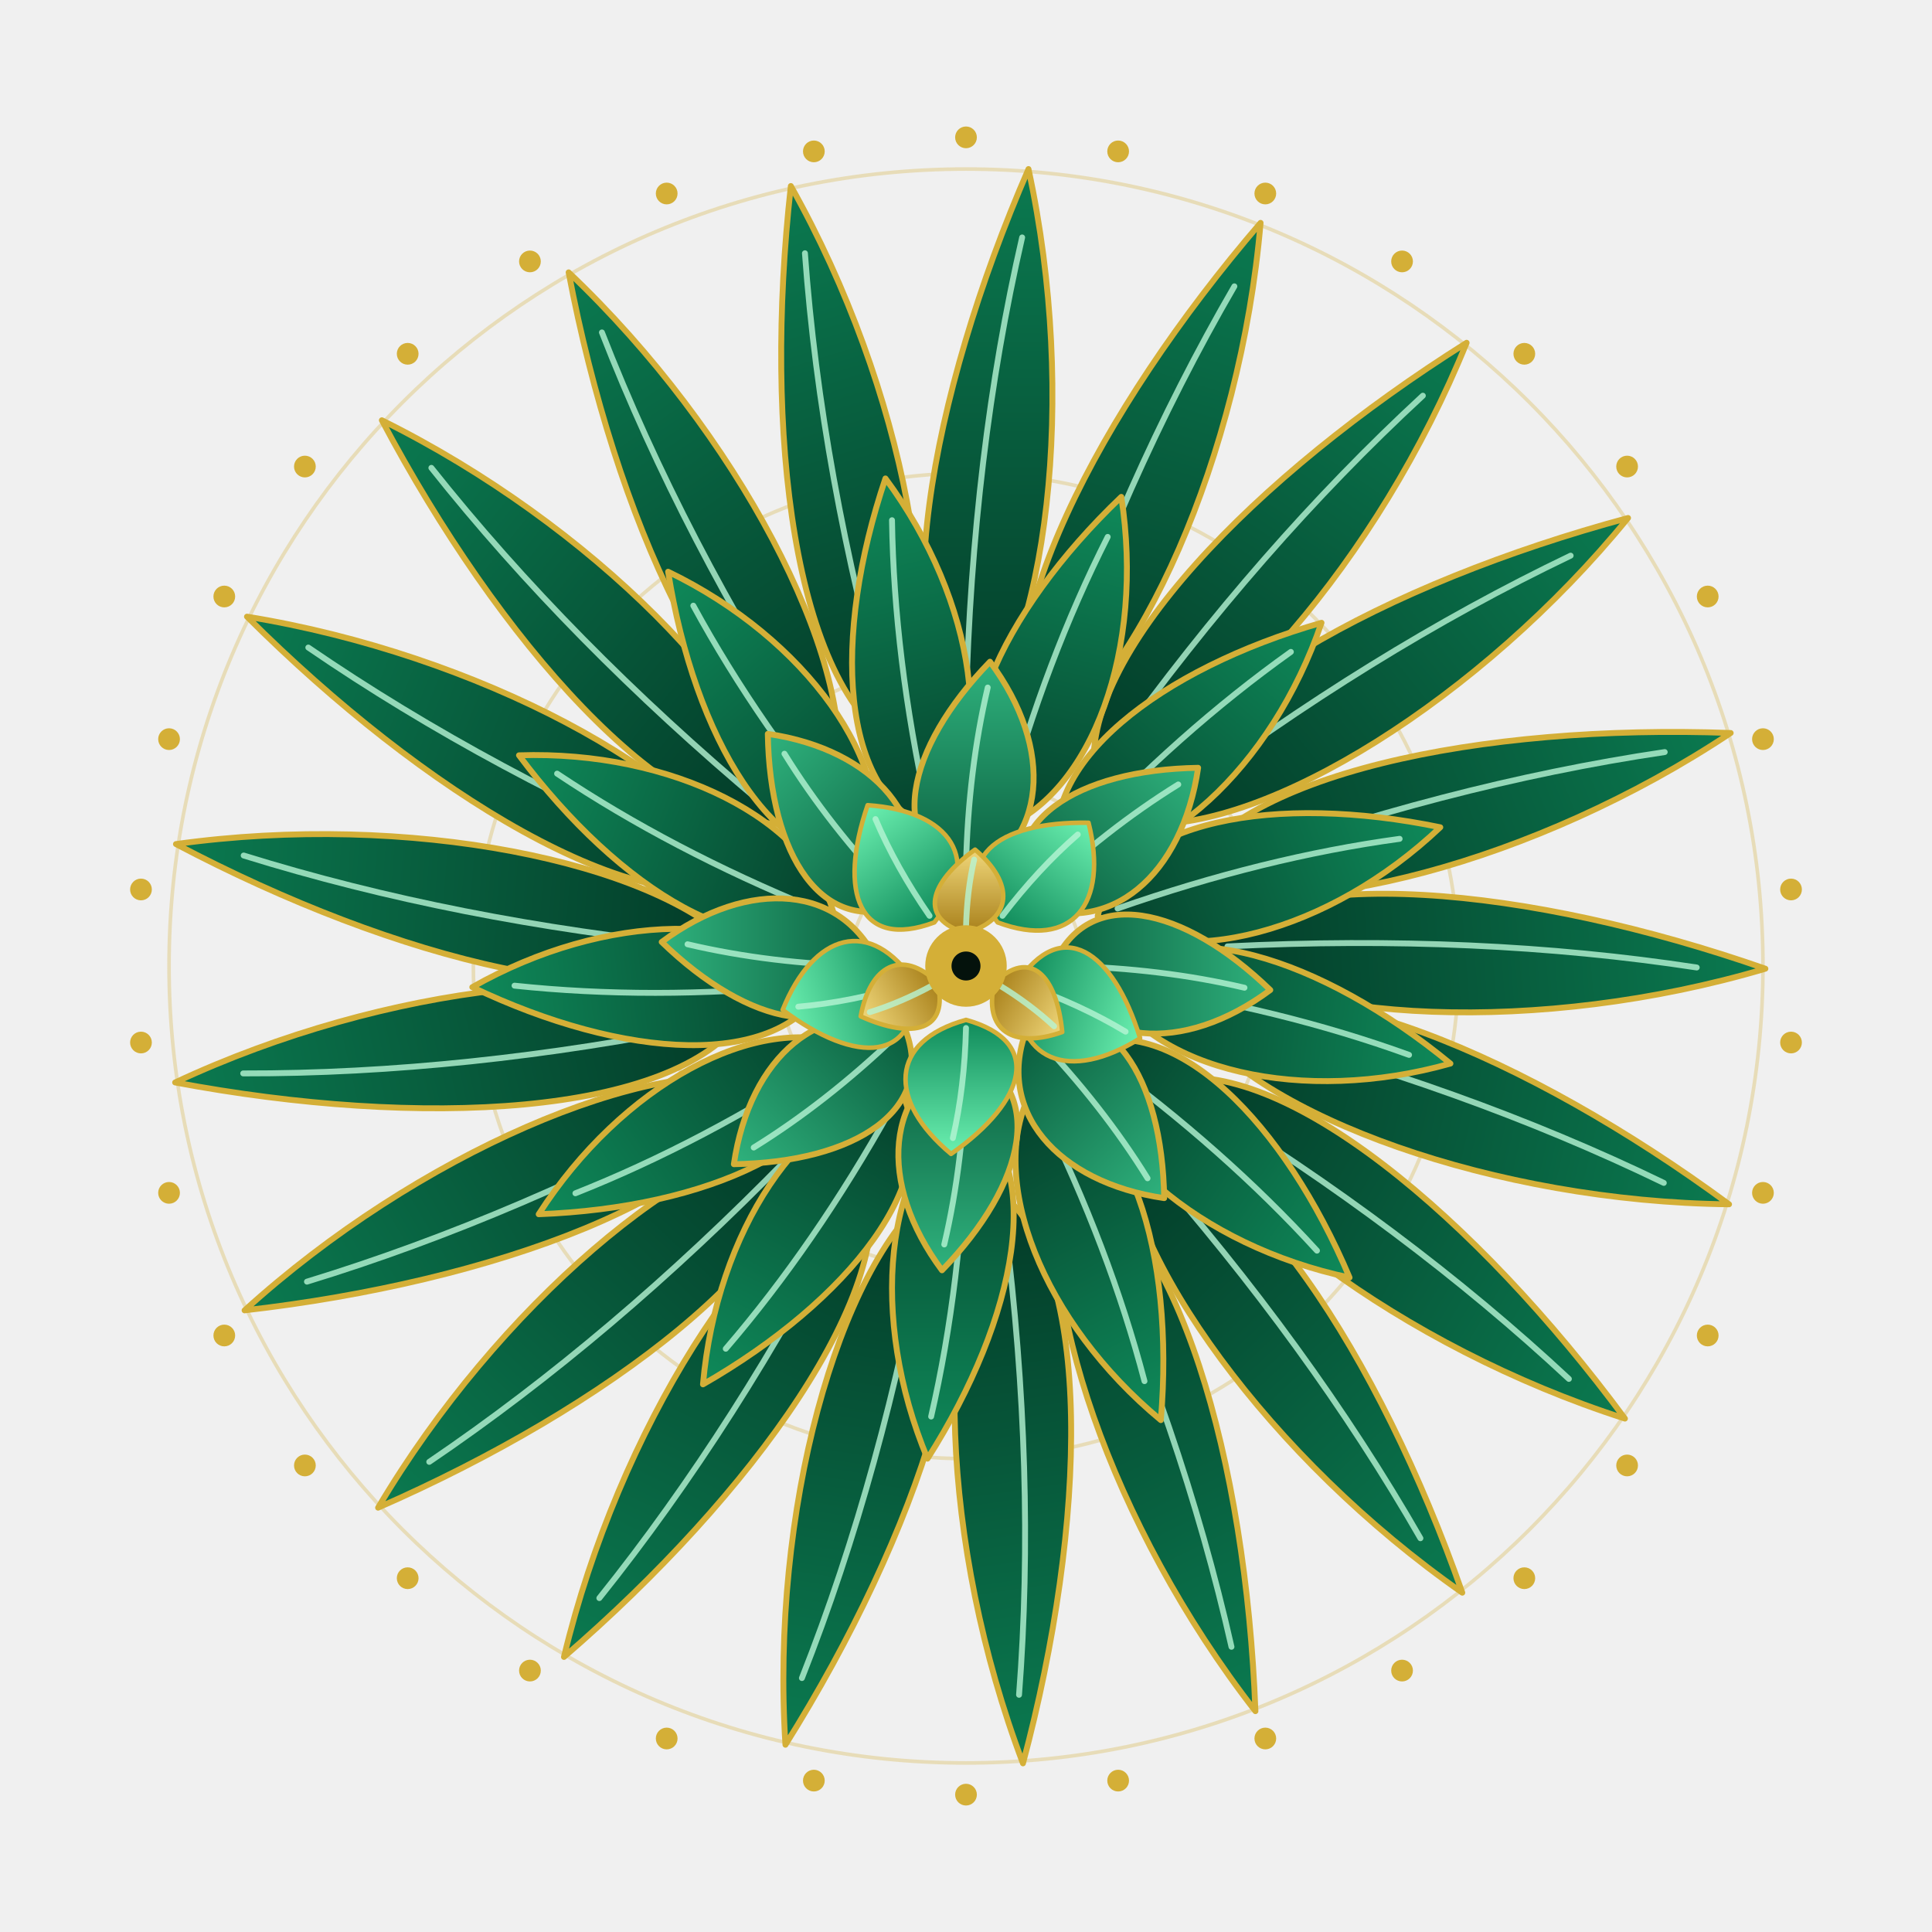
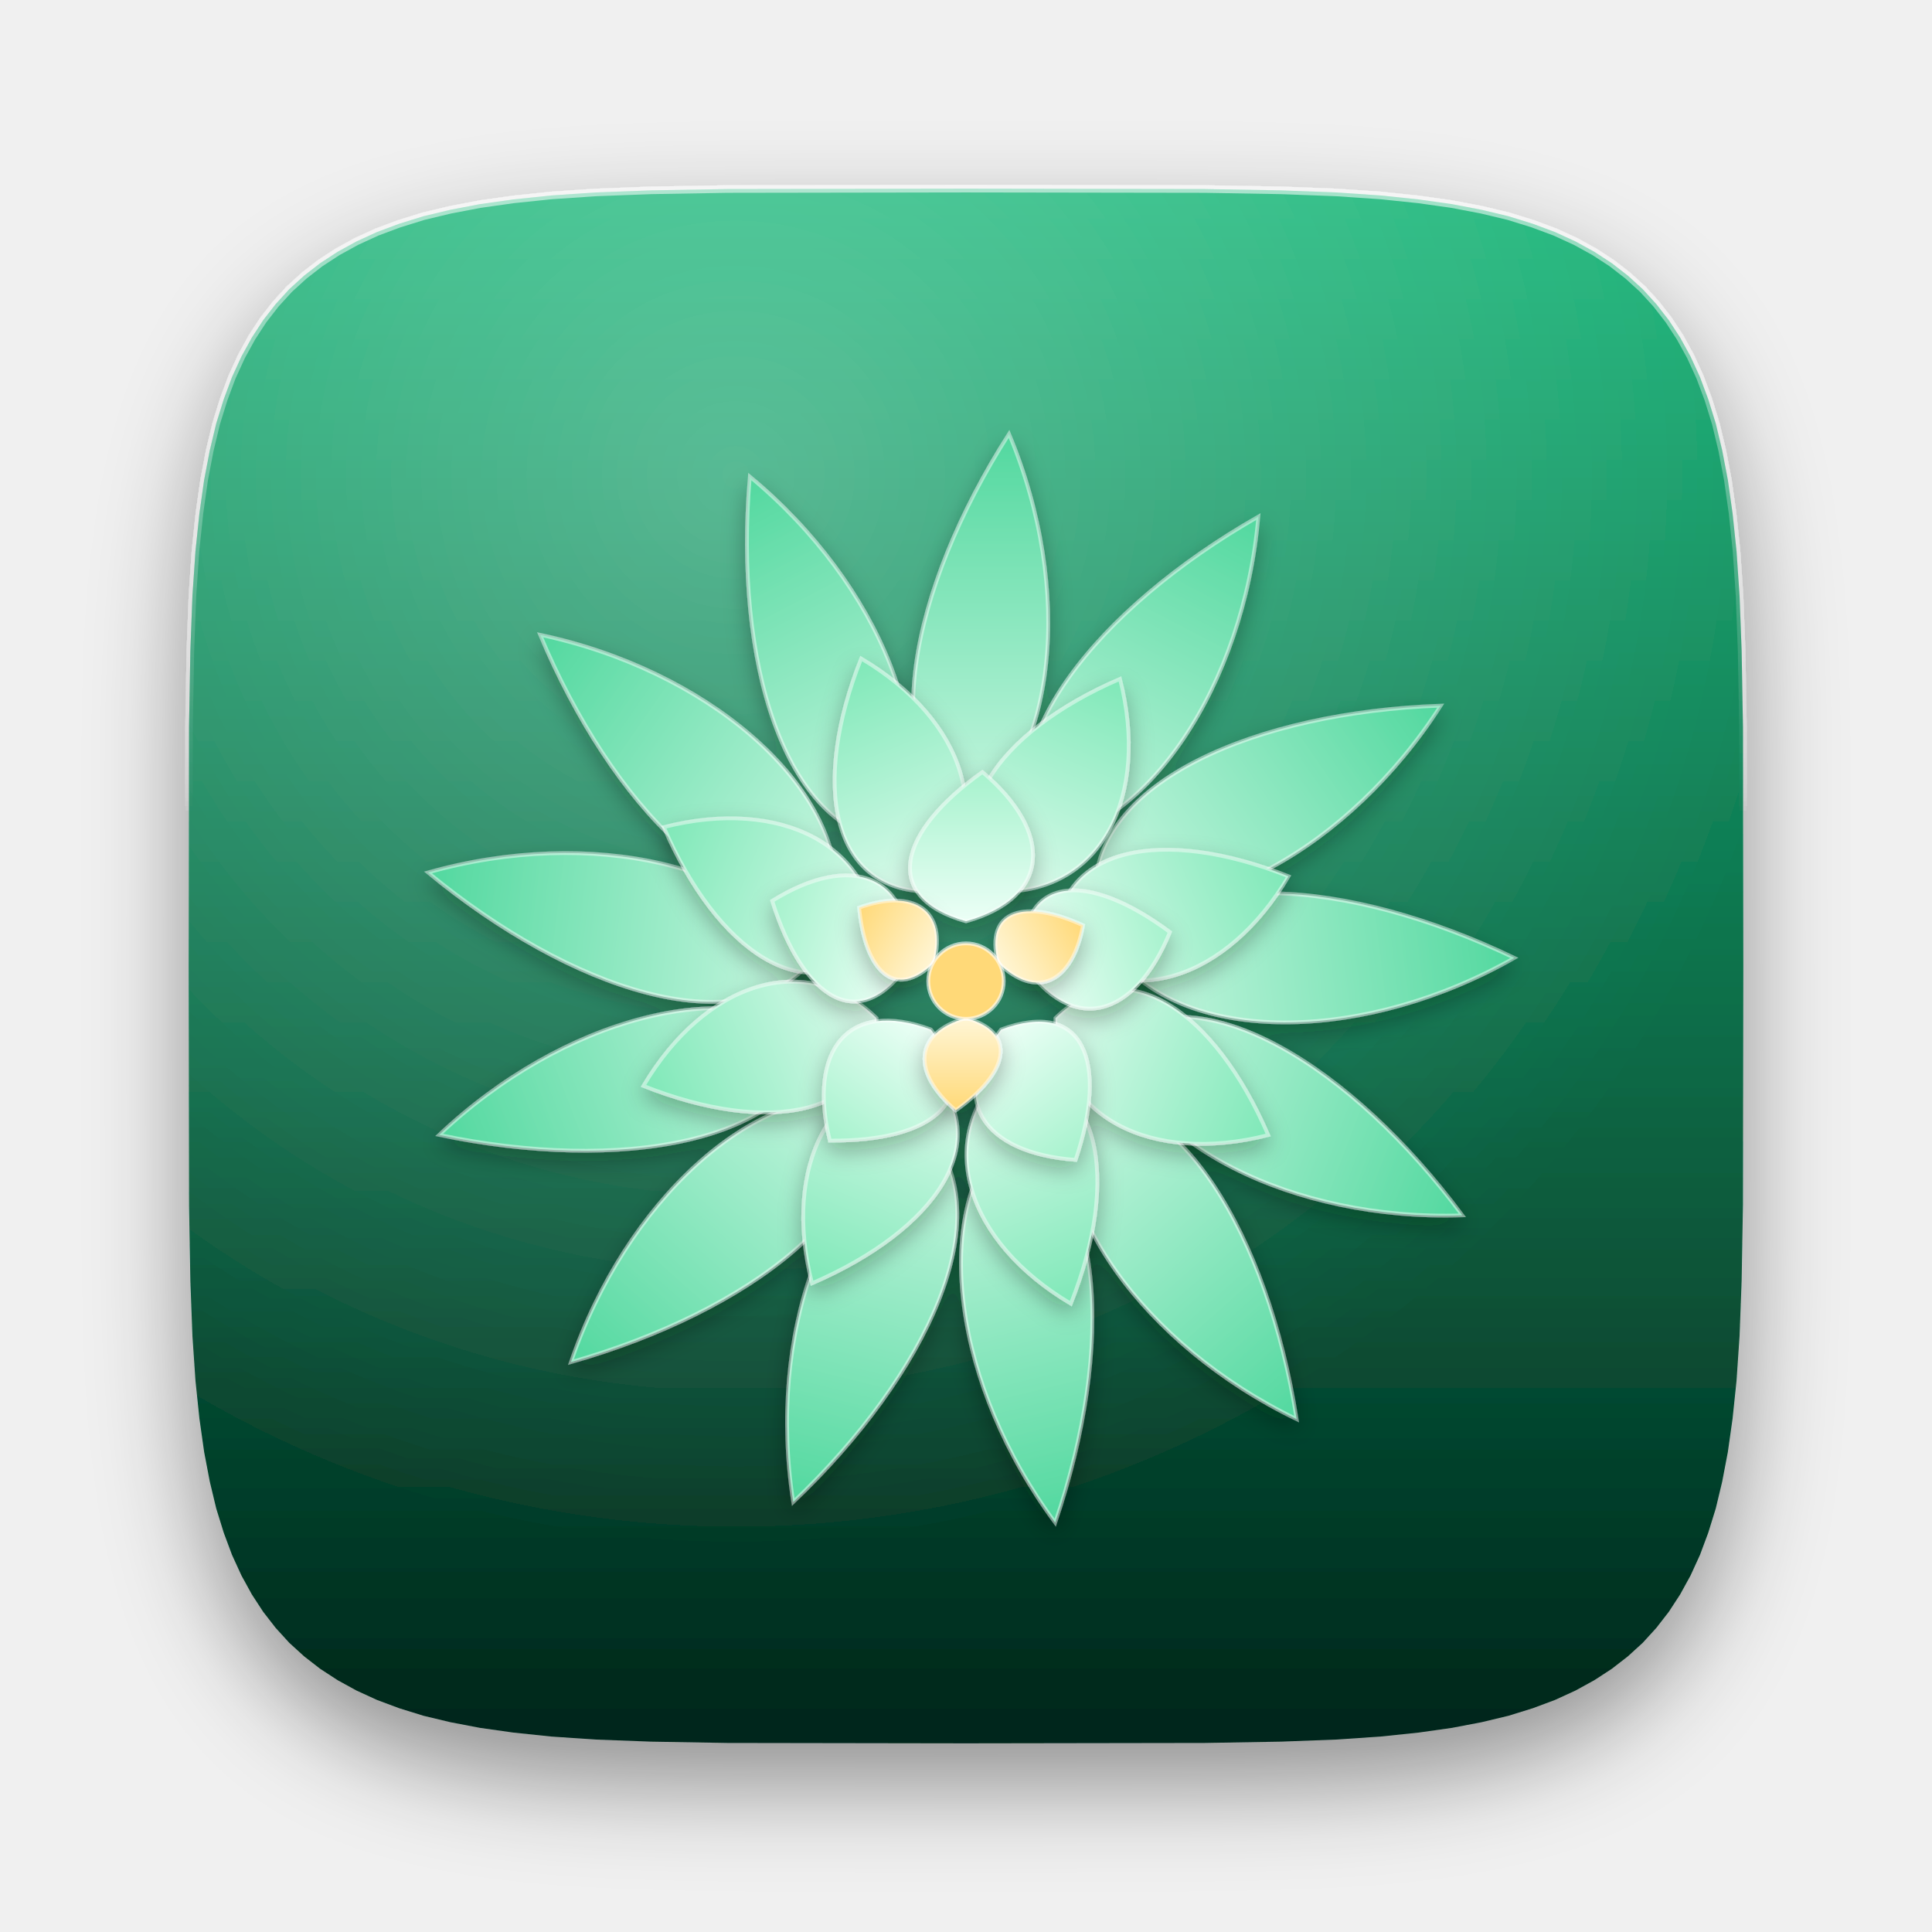
- <svg xmlns="http://www.w3.org/2000/svg" viewBox="0 0 512 512" width="512" height="512" role="img" aria-labelledby="t d">
+ <svg xmlns="http://www.w3.org/2000/svg" viewBox="0 0 1024 1024" width="1024" height="1024" role="img" aria-labelledby="t d">
  <defs>
+     <linearGradient id="ibg" x1="0" y1="0" x2="0" y2="1">
+       <stop offset="0" stop-color="#1fb87c" />
+       <stop offset=".55" stop-color="#0a6b47" />
+       <stop offset="1" stop-color="#03261a" />
+     </linearGradient>
+     <radialGradient id="gloss" cx="35%" cy="18%" r="70%">
+       <stop offset="0" stop-color="#fff" stop-opacity=".28" />
+       <stop offset="1" stop-color="#fff" stop-opacity="0" />
+     </radialGradient>
+     <linearGradient id="edge" x1="0" y1="0" x2="0" y2="1">
+       <stop offset="0" stop-color="#fff" stop-opacity=".55" />
+       <stop offset=".4" stop-color="#fff" stop-opacity="0" />
+     </linearGradient>
+     <filter id="sh" x="-20%" y="-20%" width="140%" height="150%">
+       <feDropShadow dx="0" dy="22" stdDeviation="26" flood-color="#000" flood-opacity=".4" />
+     </filter>
+     <filter id="ps" x="-20%" y="-20%" width="140%" height="140%">
+       <feDropShadow dx="0" dy="5" stdDeviation="6" flood-color="#021a11" flood-opacity=".32" />
+     </filter>
    <linearGradient id="g0" x1="0" y1="1" x2="0" y2="0">
-       <stop offset="0" stop-color="#033a27" />
-       <stop offset="1" stop-color="#0b7a50" />
+       <stop offset="0" stop-color="#c9f7e1" />
+       <stop offset="1" stop-color="#52d89f" />
    </linearGradient>
-     <g id="k0">
-       <path d="M0 -50.4C-18.1 -70.5 -8.1 -125.7 13.8 -176.0C24.7 -125.7 18.1 -70.5 0 -50.4Z" fill="url(#g0)" stroke="#d4af37" stroke-width="1.3" stroke-linejoin="round" />
-       <path d="M0 -57.9Q1.4 -113.2 12.4 -160.9" stroke="#b6f5d4" stroke-width="1.3" stroke-linecap="round" fill="none" opacity=".8" />
+     <path id="k0" d="M0 -83.0C-48.1 -116.1 -30.1 -207.2 22.8 -290.0C57.4 -207.2 48.1 -116.1 0 -83.0Z" fill="url(#g0)" stroke="#fff" stroke-opacity=".45" stroke-width="2" />
+     <linearGradient id="g1" x1="0" y1="1" x2="0" y2="0">
+       <stop offset="0" stop-color="#dcfbec" />
+       <stop offset="1" stop-color="#7fe8b8" />
+     </linearGradient>
+     <path id="k1" d="M0 -51.3C-48.3 -71.8 -35.5 -128.1 14.1 -179.2C52.4 -128.1 48.3 -71.8 0 -51.3Z" fill="url(#g1)" stroke="#fff" stroke-opacity=".45" stroke-width="2" />
+     <linearGradient id="g2" x1="0" y1="1" x2="0" y2="0">
+       <stop offset="0" stop-color="#ecfff6" />
+       <stop offset="1" stop-color="#a6f2cd" />
+     </linearGradient>
+     <path id="k2" d="M0 -31.7C-45.2 -44.4 -35.9 -79.1 8.7 -110.8C46.3 -79.1 45.2 -44.4 0 -31.7Z" fill="url(#g2)" stroke="#fff" stroke-opacity=".45" stroke-width="2" />
+     <linearGradient id="g3" x1="0" y1="1" x2="0" y2="0">
+       <stop offset="0" stop-color="#fff6d6" />
+       <stop offset="1" stop-color="#ffd978" />
+     </linearGradient>
+     <path id="k3" d="M0 -19.6C-28.0 -27.4 -22.2 -48.9 5.4 -68.5C28.6 -48.9 28.0 -27.4 0 -19.6Z" fill="url(#g3)" stroke="#fff" stroke-opacity=".45" stroke-width="2" />
+   </defs>
+   <g filter="url(#sh)">
+     <path d="M924.0 512.0 L923.8 638.6 L923.1 679.0 L922.0 708.2 L920.4 731.8 L918.3 751.9 L915.8 769.6 L912.8 785.3 L909.4 799.5 L905.4 812.4 L901.0 824.2 L896.0 835.1 L890.5 845.1 L884.5 854.3 L877.9 862.8 L870.7 870.7 L862.8 877.9 L854.3 884.5 L845.1 890.5 L835.1 896.0 L824.2 901.0 L812.4 905.4 L799.5 909.4 L785.3 912.8 L769.6 915.8 L751.9 918.3 L731.8 920.4 L708.2 922.0 L679.0 923.1 L638.6 923.8 L512.0 924.0 L385.4 923.8 L345.0 923.1 L315.8 922.0 L292.2 920.4 L272.1 918.3 L254.4 915.8 L238.7 912.8 L224.5 909.4 L211.6 905.4 L199.8 901.0 L188.9 896.0 L178.9 890.5 L169.7 884.5 L161.2 877.9 L153.3 870.7 L146.1 862.8 L139.5 854.3 L133.5 845.1 L128.0 835.1 L123.0 824.2 L118.6 812.4 L114.6 799.5 L111.2 785.3 L108.2 769.6 L105.7 751.9 L103.6 731.8 L102.0 708.2 L100.9 679.0 L100.2 638.6 L100.0 512.0 L100.2 385.4 L100.9 345.0 L102.0 315.8 L103.6 292.2 L105.7 272.1 L108.2 254.4 L111.2 238.7 L114.6 224.5 L118.6 211.6 L123.0 199.8 L128.0 188.9 L133.5 178.9 L139.5 169.7 L146.1 161.2 L153.3 153.3 L161.2 146.1 L169.7 139.5 L178.9 133.5 L188.9 128.0 L199.8 123.0 L211.6 118.6 L224.5 114.6 L238.7 111.2 L254.4 108.2 L272.1 105.7 L292.2 103.6 L315.8 102.0 L345.0 100.9 L385.4 100.2 L512.0 100.0 L638.6 100.2 L679.0 100.9 L708.2 102.0 L731.8 103.6 L751.9 105.7 L769.6 108.2 L785.3 111.2 L799.5 114.6 L812.4 118.6 L824.2 123.0 L835.1 128.0 L845.1 133.5 L854.3 139.5 L862.8 146.1 L870.7 153.3 L877.9 161.2 L884.5 169.7 L890.5 178.9 L896.0 188.9 L901.0 199.8 L905.4 211.6 L909.4 224.5 L912.8 238.7 L915.8 254.4 L918.3 272.1 L920.4 292.2 L922.0 315.8 L923.1 345.0 L923.8 385.4 L924.0 512.0 Z" fill="url(#ibg)" />
+     <path d="M924.0 512.0 L923.8 638.6 L923.1 679.0 L922.0 708.2 L920.4 731.8 L918.3 751.9 L915.8 769.6 L912.8 785.3 L909.4 799.5 L905.4 812.4 L901.0 824.2 L896.0 835.1 L890.5 845.1 L884.5 854.3 L877.9 862.8 L870.7 870.7 L862.8 877.9 L854.3 884.5 L845.1 890.5 L835.1 896.0 L824.2 901.0 L812.4 905.4 L799.5 909.4 L785.3 912.8 L769.6 915.8 L751.9 918.3 L731.8 920.4 L708.2 922.0 L679.0 923.1 L638.6 923.8 L512.0 924.0 L385.4 923.8 L345.0 923.1 L315.8 922.0 L292.2 920.4 L272.1 918.3 L254.4 915.8 L238.7 912.8 L224.5 909.4 L211.6 905.4 L199.8 901.0 L188.9 896.0 L178.9 890.5 L169.7 884.5 L161.2 877.9 L153.3 870.7 L146.1 862.8 L139.5 854.3 L133.5 845.1 L128.0 835.1 L123.0 824.2 L118.6 812.4 L114.6 799.5 L111.2 785.3 L108.2 769.6 L105.7 751.9 L103.6 731.8 L102.0 708.2 L100.9 679.0 L100.2 638.6 L100.0 512.0 L100.2 385.4 L100.9 345.0 L102.0 315.8 L103.6 292.2 L105.7 272.1 L108.2 254.4 L111.2 238.7 L114.6 224.5 L118.6 211.6 L123.0 199.8 L128.0 188.9 L133.5 178.9 L139.5 169.7 L146.1 161.2 L153.3 153.3 L161.2 146.1 L169.7 139.5 L178.9 133.5 L188.9 128.0 L199.8 123.0 L211.6 118.6 L224.5 114.6 L238.7 111.2 L254.4 108.2 L272.1 105.7 L292.2 103.6 L315.8 102.0 L345.0 100.9 L385.4 100.2 L512.0 100.0 L638.6 100.2 L679.0 100.9 L708.2 102.0 L731.8 103.6 L751.9 105.7 L769.6 108.2 L785.3 111.2 L799.5 114.6 L812.4 118.6 L824.2 123.0 L835.1 128.0 L845.1 133.5 L854.3 139.5 L862.8 146.1 L870.7 153.3 L877.9 161.2 L884.5 169.7 L890.5 178.9 L896.0 188.9 L901.0 199.8 L905.4 211.6 L909.4 224.5 L912.8 238.7 L915.8 254.4 L918.3 272.1 L920.4 292.2 L922.0 315.8 L923.1 345.0 L923.8 385.4 L924.0 512.0 Z" fill="url(#gloss)" />
+     <path d="M924.0 512.0 L923.8 638.6 L923.1 679.0 L922.0 708.2 L920.4 731.8 L918.3 751.9 L915.8 769.6 L912.8 785.3 L909.4 799.5 L905.4 812.4 L901.0 824.2 L896.0 835.1 L890.5 845.1 L884.5 854.3 L877.9 862.8 L870.7 870.7 L862.8 877.9 L854.3 884.5 L845.1 890.5 L835.1 896.0 L824.2 901.0 L812.4 905.4 L799.5 909.4 L785.3 912.8 L769.6 915.8 L751.9 918.3 L731.8 920.4 L708.2 922.0 L679.0 923.1 L638.6 923.8 L512.0 924.0 L385.4 923.8 L345.0 923.1 L315.8 922.0 L292.2 920.4 L272.1 918.3 L254.4 915.8 L238.7 912.8 L224.5 909.4 L211.6 905.4 L199.8 901.0 L188.9 896.0 L178.9 890.5 L169.7 884.5 L161.2 877.9 L153.3 870.7 L146.1 862.8 L139.5 854.3 L133.5 845.1 L128.0 835.1 L123.0 824.2 L118.6 812.4 L114.6 799.5 L111.2 785.3 L108.2 769.6 L105.7 751.9 L103.6 731.8 L102.0 708.2 L100.9 679.0 L100.2 638.6 L100.0 512.0 L100.2 385.4 L100.9 345.0 L102.0 315.8 L103.6 292.2 L105.7 272.1 L108.2 254.4 L111.2 238.7 L114.6 224.5 L118.6 211.6 L123.0 199.8 L128.0 188.9 L133.5 178.9 L139.5 169.7 L146.1 161.2 L153.3 153.3 L161.2 146.1 L169.7 139.5 L178.9 133.5 L188.9 128.0 L199.8 123.0 L211.6 118.6 L224.5 114.6 L238.7 111.2 L254.4 108.2 L272.1 105.7 L292.2 103.6 L315.8 102.0 L345.0 100.9 L385.4 100.2 L512.0 100.0 L638.6 100.2 L679.0 100.9 L708.2 102.0 L731.8 103.6 L751.9 105.7 L769.6 108.2 L785.3 111.2 L799.5 114.6 L812.4 118.6 L824.2 123.0 L835.1 128.0 L845.1 133.5 L854.3 139.5 L862.8 146.1 L870.7 153.3 L877.9 161.2 L884.5 169.7 L890.5 178.9 L896.0 188.9 L901.0 199.8 L905.4 211.6 L909.4 224.5 L912.8 238.7 L915.8 254.4 L918.3 272.1 L920.4 292.2 L922.0 315.8 L923.1 345.0 L923.8 385.4 L924.0 512.0 Z" fill="none" stroke="url(#edge)" stroke-width="4" />
+   </g>
+   <g transform="translate(512 520)">
+     <g filter="url(#ps)">
+       <use href="#k0" transform="rotate(0.00)" />
+       <use href="#k0" transform="rotate(27.69)" />
+       <use href="#k0" transform="rotate(55.38)" />
+       <use href="#k0" transform="rotate(83.08)" />
+       <use href="#k0" transform="rotate(110.77)" />
+       <use href="#k0" transform="rotate(138.46)" />
+       <use href="#k0" transform="rotate(166.15)" />
+       <use href="#k0" transform="rotate(193.85)" />
+       <use href="#k0" transform="rotate(221.54)" />
+       <use href="#k0" transform="rotate(249.23)" />
+       <use href="#k0" transform="rotate(276.92)" />
+       <use href="#k0" transform="rotate(304.62)" />
+       <use href="#k0" transform="rotate(332.31)" />
    </g>
-     <linearGradient id="g1" x1="0" y1="1" x2="0" y2="0">
-       <stop offset="0" stop-color="#05402b" />
-       <stop offset="1" stop-color="#0f8a5a" />
-     </linearGradient>
-     <g id="k1">
-       <path d="M0 -31.1C-18.1 -43.6 -11.3 -77.7 8.5 -108.8C21.5 -77.7 18.1 -43.6 0 -31.1Z" fill="url(#g1)" stroke="#d4af37" stroke-width="1.3" stroke-linejoin="round" />
-       <path d="M0 -35.8Q0.9 -70.0 7.7 -99.5" stroke="#b6f5d4" stroke-width="1.3" stroke-linecap="round" fill="none" opacity=".8" />
+     <g filter="url(#ps)">
+       <use href="#k1" transform="rotate(22.50)" />
+       <use href="#k1" transform="rotate(67.50)" />
+       <use href="#k1" transform="rotate(112.50)" />
+       <use href="#k1" transform="rotate(157.50)" />
+       <use href="#k1" transform="rotate(202.50)" />
+       <use href="#k1" transform="rotate(247.50)" />
+       <use href="#k1" transform="rotate(292.50)" />
+       <use href="#k1" transform="rotate(337.50)" />
    </g>
-     <linearGradient id="g2" x1="0" y1="1" x2="0" y2="0">
-       <stop offset="0" stop-color="#0a5c3d" />
-       <stop offset="1" stop-color="#2fb27d" />
-     </linearGradient>
-     <g id="k2">
-       <path d="M0 -19.2C-18.1 -26.9 -13.3 -48.0 5.3 -67.2C19.6 -48.0 18.1 -26.9 0 -19.2Z" fill="url(#g2)" stroke="#d4af37" stroke-width="1.3" stroke-linejoin="round" />
-       <path d="M0 -22.1Q0.5 -43.2 4.8 -61.5" stroke="#b6f5d4" stroke-width="1.3" stroke-linecap="round" fill="none" opacity=".8" />
+     <g filter="url(#ps)">
+       <use href="#k2" transform="rotate(0.00)" />
+       <use href="#k2" transform="rotate(72.00)" />
+       <use href="#k2" transform="rotate(144.00)" />
+       <use href="#k2" transform="rotate(216.00)" />
+       <use href="#k2" transform="rotate(288.00)" />
    </g>
-     <linearGradient id="g3" x1="0" y1="1" x2="0" y2="0">
-       <stop offset="0" stop-color="#0f8a5a" />
-       <stop offset="1" stop-color="#6bf0b0" />
-     </linearGradient>
-     <g id="k3">
-       <path d="M0 -11.9C-17.0 -16.6 -13.5 -29.7 3.3 -41.5C17.4 -29.7 17.0 -16.6 0 -11.9Z" fill="url(#g3)" stroke="#d4af37" stroke-width="1" stroke-linejoin="round" />
-       <path d="M0 -13.7Q0.3 -26.7 2.9 -38.0" stroke="#b6f5d4" stroke-width="1.3" stroke-linecap="round" fill="none" opacity=".8" />
+     <g filter="url(#ps)">
+       <use href="#k3" transform="rotate(60.00)" />
+       <use href="#k3" transform="rotate(180.00)" />
+       <use href="#k3" transform="rotate(300.00)" />
    </g>
-     <linearGradient id="g4" x1="0" y1="1" x2="0" y2="0">
-       <stop offset="0" stop-color="#a8801a" />
-       <stop offset="1" stop-color="#f0d77a" />
-     </linearGradient>
-     <g id="k4">
-       <path d="M0 -7.3C-10.5 -10.3 -8.3 -18.3 2.0 -25.7C10.7 -18.3 10.5 -10.3 0 -7.3Z" fill="url(#g4)" stroke="#d4af37" stroke-width="1" stroke-linejoin="round" />
-       <path d="M0 -8.4Q0.2 -16.5 1.8 -23.5" stroke="#b6f5d4" stroke-width="1.3" stroke-linecap="round" fill="none" opacity=".8" />
-     </g>
-   </defs>
-   <g transform="translate(256 256) scale(1.2)">
-     <g fill="none" stroke="#d4af37" stroke-width=".8" opacity=".3">
-       <circle r="176.0" />
-       <circle r="108.8" />
-       <circle r="67.2" />
-       <circle r="41.5" />
-       <circle r="25.7" />
-     </g>
-     <g fill="#d4af37">
-       <circle cx="0.0" cy="-183.0" r="2.4" />
-       <circle cx="33.6" cy="-179.9" r="2.4" />
-       <circle cx="66.1" cy="-170.6" r="2.4" />
-       <circle cx="96.3" cy="-155.6" r="2.4" />
-       <circle cx="123.3" cy="-135.2" r="2.4" />
-       <circle cx="146.0" cy="-110.3" r="2.4" />
-       <circle cx="163.8" cy="-81.6" r="2.4" />
-       <circle cx="176.0" cy="-50.1" r="2.4" />
-       <circle cx="182.2" cy="-16.9" r="2.4" />
-       <circle cx="182.2" cy="16.9" r="2.4" />
-       <circle cx="176.0" cy="50.1" r="2.4" />
-       <circle cx="163.8" cy="81.6" r="2.4" />
-       <circle cx="146.0" cy="110.3" r="2.4" />
-       <circle cx="123.3" cy="135.2" r="2.4" />
-       <circle cx="96.3" cy="155.6" r="2.4" />
-       <circle cx="66.1" cy="170.6" r="2.4" />
-       <circle cx="33.6" cy="179.9" r="2.4" />
-       <circle cx="0.0" cy="183.0" r="2.4" />
-       <circle cx="-33.6" cy="179.9" r="2.4" />
-       <circle cx="-66.1" cy="170.6" r="2.4" />
-       <circle cx="-96.3" cy="155.6" r="2.4" />
-       <circle cx="-123.3" cy="135.2" r="2.4" />
-       <circle cx="-146.0" cy="110.3" r="2.4" />
-       <circle cx="-163.8" cy="81.6" r="2.4" />
-       <circle cx="-176.0" cy="50.1" r="2.4" />
-       <circle cx="-182.2" cy="16.9" r="2.4" />
-       <circle cx="-182.2" cy="-16.9" r="2.4" />
-       <circle cx="-176.0" cy="-50.1" r="2.4" />
-       <circle cx="-163.8" cy="-81.6" r="2.4" />
-       <circle cx="-146.0" cy="-110.3" r="2.4" />
-       <circle cx="-123.3" cy="-135.2" r="2.4" />
-       <circle cx="-96.3" cy="-155.6" r="2.4" />
-       <circle cx="-66.1" cy="-170.6" r="2.4" />
-       <circle cx="-33.6" cy="-179.9" r="2.4" />
-     </g>
-     <use href="#k0" transform="rotate(0.00)" />
-     <use href="#k0" transform="rotate(17.14)" />
-     <use href="#k0" transform="rotate(34.29)" />
-     <use href="#k0" transform="rotate(51.43)" />
-     <use href="#k0" transform="rotate(68.57)" />
-     <use href="#k0" transform="rotate(85.71)" />
-     <use href="#k0" transform="rotate(102.86)" />
-     <use href="#k0" transform="rotate(120.00)" />
-     <use href="#k0" transform="rotate(137.14)" />
-     <use href="#k0" transform="rotate(154.29)" />
-     <use href="#k0" transform="rotate(171.43)" />
-     <use href="#k0" transform="rotate(188.57)" />
-     <use href="#k0" transform="rotate(205.71)" />
-     <use href="#k0" transform="rotate(222.86)" />
-     <use href="#k0" transform="rotate(240.00)" />
-     <use href="#k0" transform="rotate(257.14)" />
-     <use href="#k0" transform="rotate(274.29)" />
-     <use href="#k0" transform="rotate(291.43)" />
-     <use href="#k0" transform="rotate(308.57)" />
-     <use href="#k0" transform="rotate(325.71)" />
-     <use href="#k0" transform="rotate(342.86)" />
-     <use href="#k1" transform="rotate(13.85)" />
-     <use href="#k1" transform="rotate(41.54)" />
-     <use href="#k1" transform="rotate(69.23)" />
-     <use href="#k1" transform="rotate(96.92)" />
-     <use href="#k1" transform="rotate(124.62)" />
-     <use href="#k1" transform="rotate(152.31)" />
-     <use href="#k1" transform="rotate(180.00)" />
-     <use href="#k1" transform="rotate(207.69)" />
-     <use href="#k1" transform="rotate(235.38)" />
-     <use href="#k1" transform="rotate(263.08)" />
-     <use href="#k1" transform="rotate(290.77)" />
-     <use href="#k1" transform="rotate(318.46)" />
-     <use href="#k1" transform="rotate(346.15)" />
-     <use href="#k2" transform="rotate(0.00)" />
-     <use href="#k2" transform="rotate(45.00)" />
-     <use href="#k2" transform="rotate(90.00)" />
-     <use href="#k2" transform="rotate(135.00)" />
-     <use href="#k2" transform="rotate(180.00)" />
-     <use href="#k2" transform="rotate(225.00)" />
-     <use href="#k2" transform="rotate(270.00)" />
-     <use href="#k2" transform="rotate(315.00)" />
-     <use href="#k3" transform="rotate(36.00)" />
-     <use href="#k3" transform="rotate(108.00)" />
-     <use href="#k3" transform="rotate(180.00)" />
-     <use href="#k3" transform="rotate(252.00)" />
-     <use href="#k3" transform="rotate(324.00)" />
-     <use href="#k4" transform="rotate(0.00)" />
-     <use href="#k4" transform="rotate(120.00)" />
-     <use href="#k4" transform="rotate(240.00)" />
-     <circle r="9" fill="#d4af37" />
-     <circle r="3.2" fill="#04120c" />
+     <circle r="20" fill="#ffd978" />
+     <circle r="20" fill="none" stroke="#fff" stroke-opacity=".6" stroke-width="2" />
  </g>
</svg>
